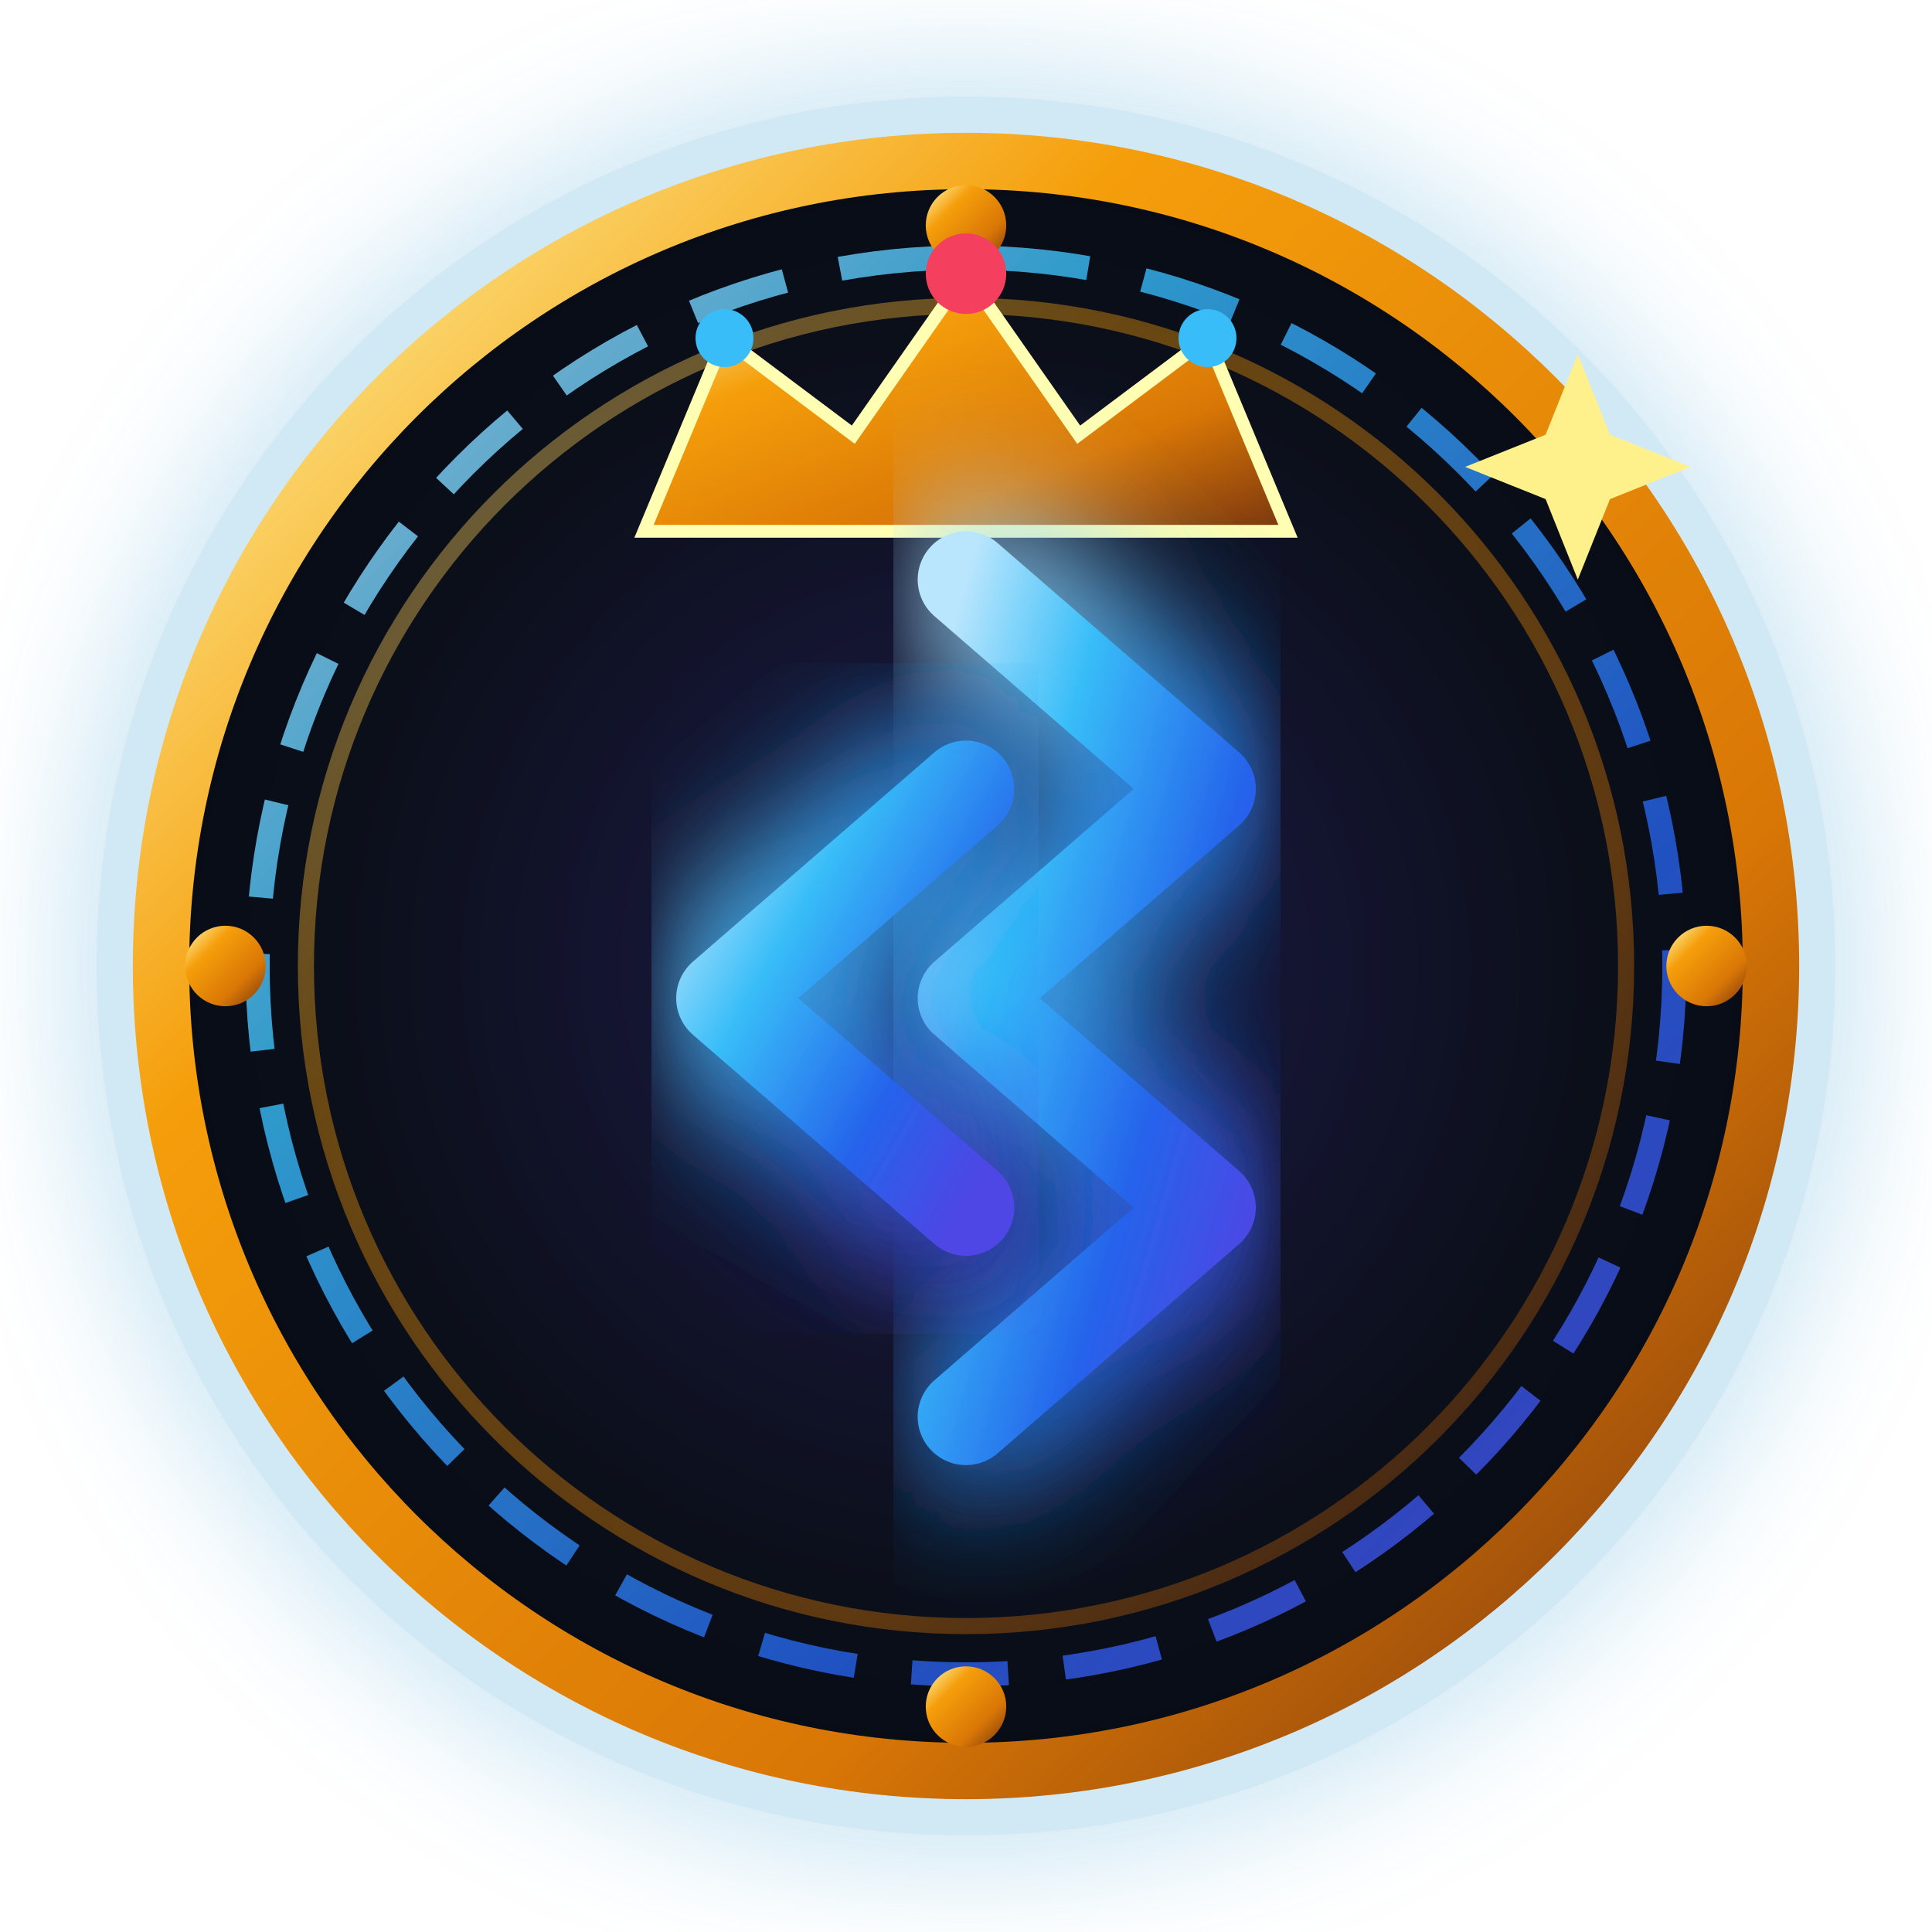
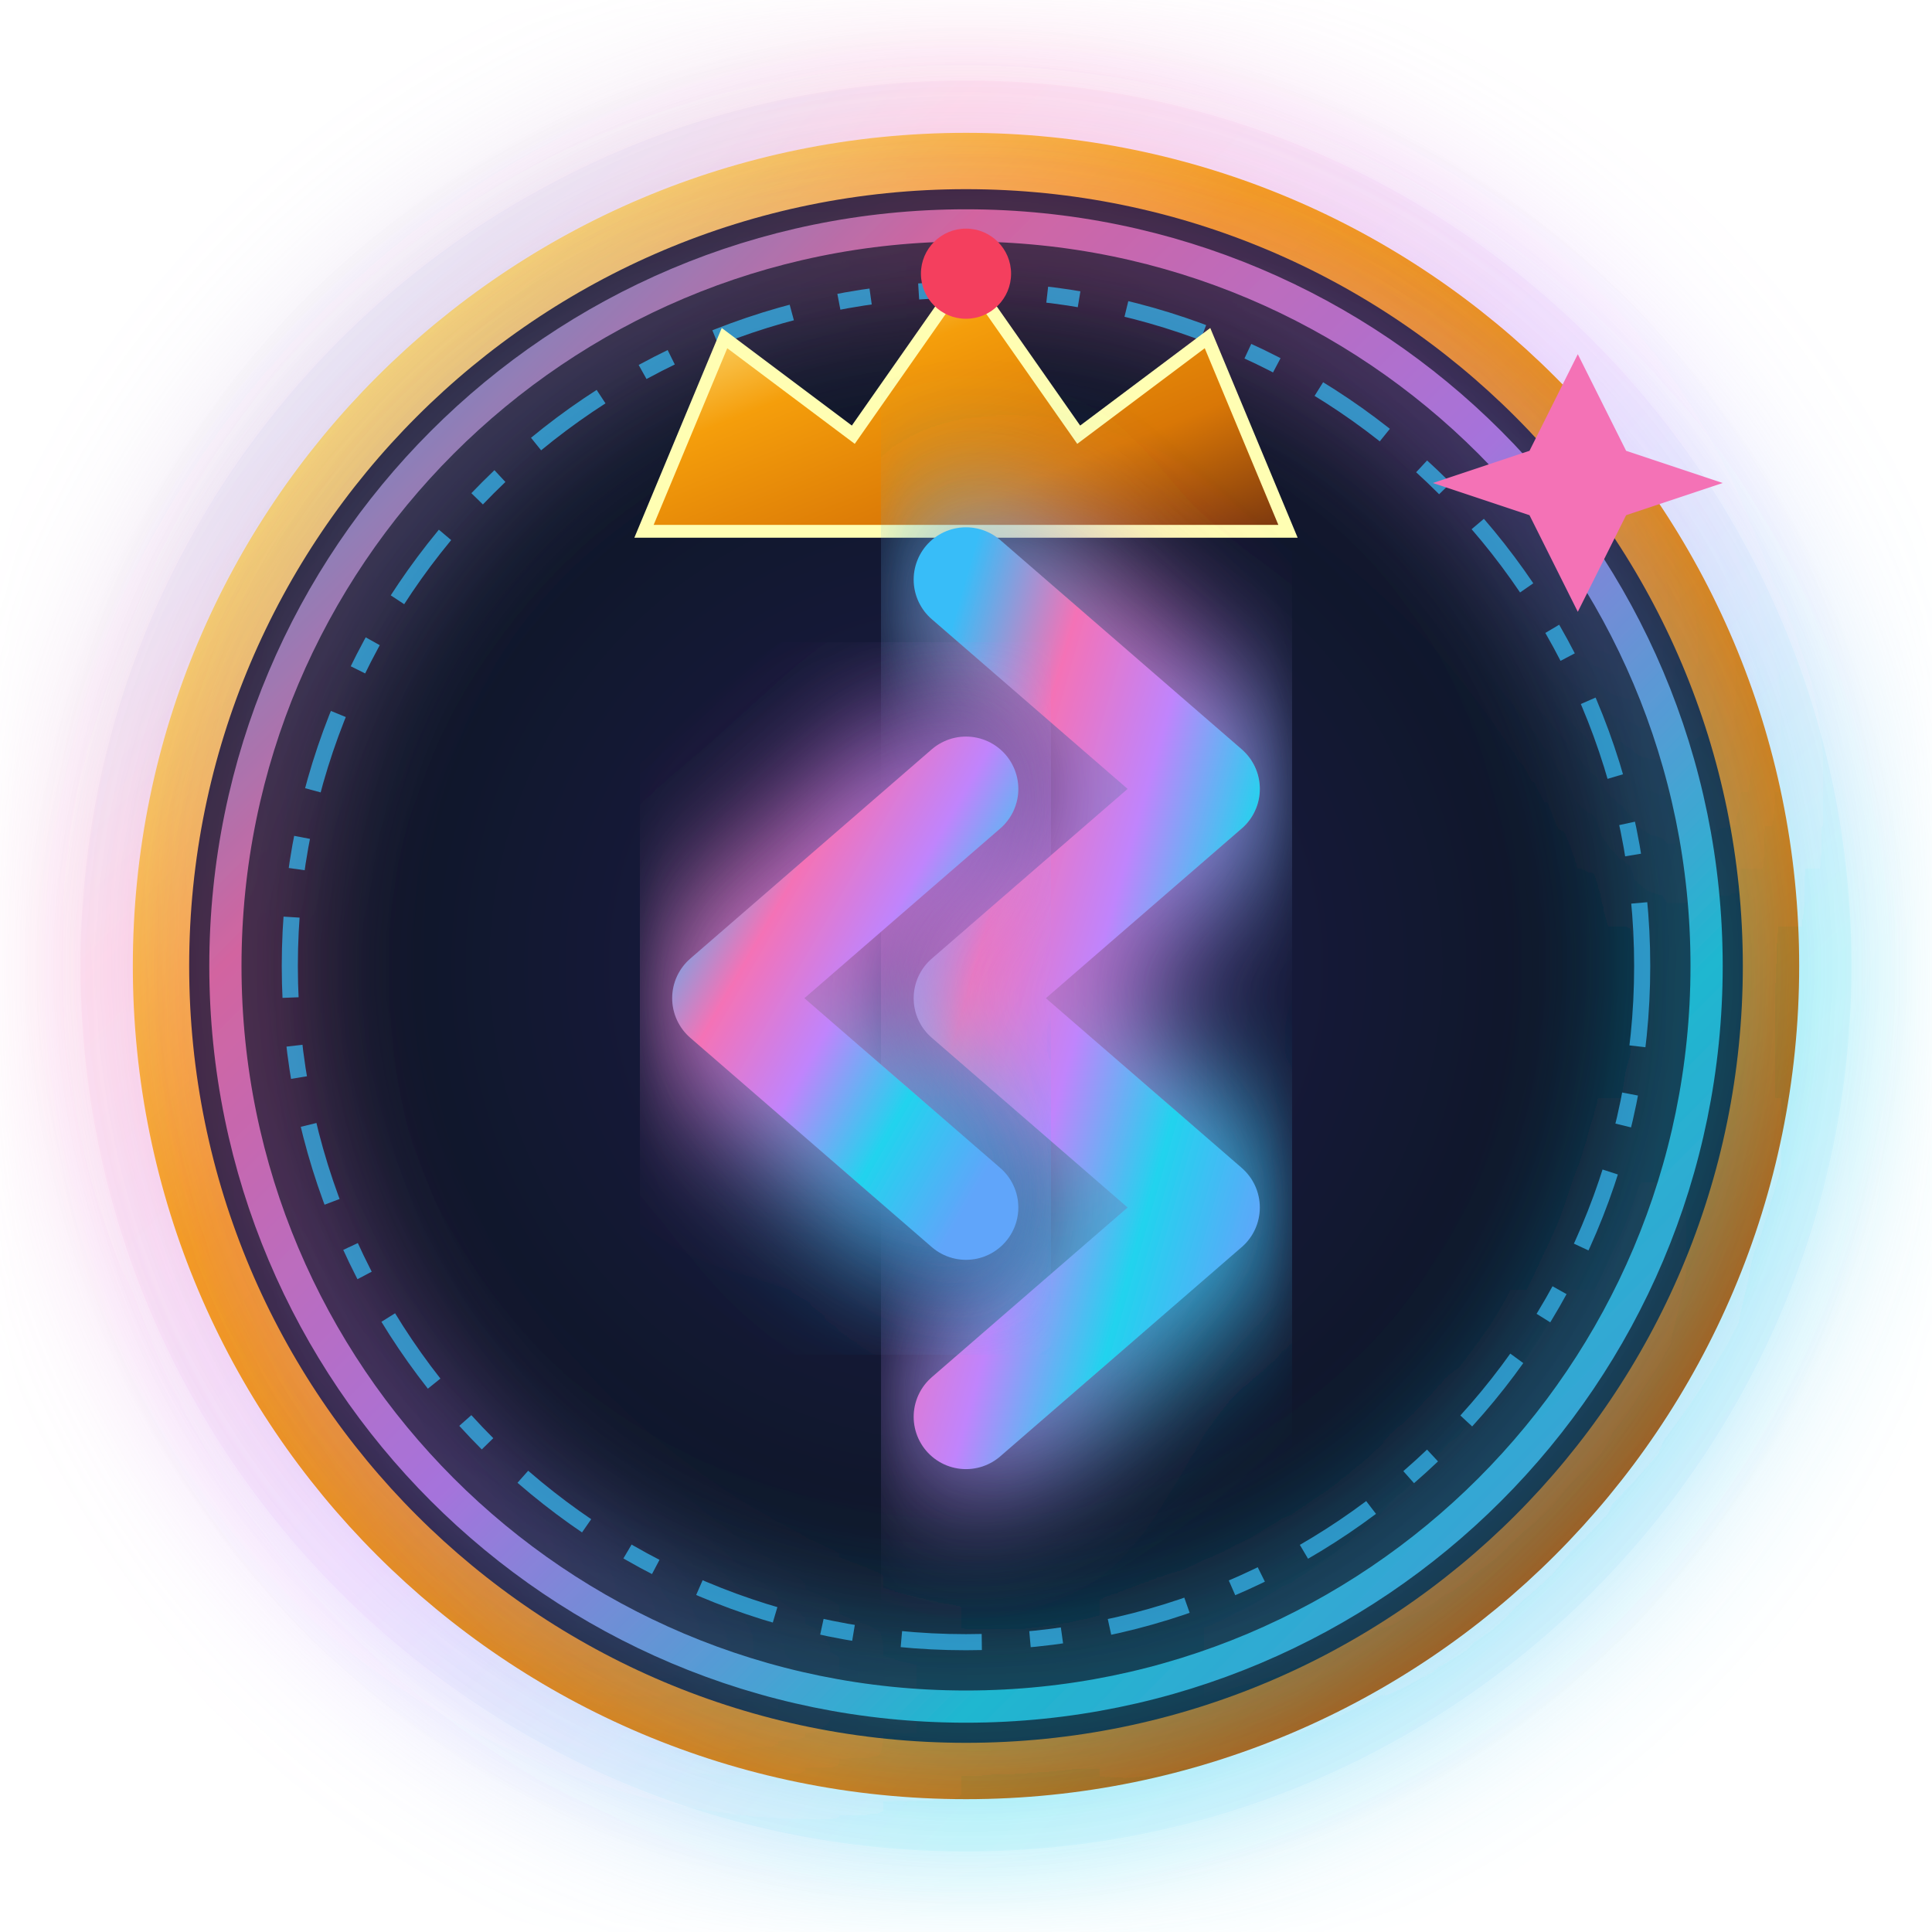
<svg xmlns="http://www.w3.org/2000/svg" viewBox="0 0 120 120" width="120" height="120">
  <defs>
-     <radialGradient id="vikingSpaceV1" cx="50%" cy="50%" r="65%">
+     <radialGradient id="holoSpaceV1" cx="50%" cy="50%" r="70%">
      <stop offset="0%" stop-color="#1e1b4b" />
-       <stop offset="60%" stop-color="#0b0f19" />
+       <stop offset="50%" stop-color="#0f172a" />
      <stop offset="100%" stop-color="#030712" />
    </radialGradient>
+     <linearGradient id="holoPrismV1" x1="0%" y1="0%" x2="100%" y2="100%">
+       <stop offset="0%" stop-color="#38bdf8" />
+       <stop offset="25%" stop-color="#f472b6" />
+       <stop offset="50%" stop-color="#c084fc" />
+       <stop offset="75%" stop-color="#22d3ee" />
+       <stop offset="100%" stop-color="#60a5fa" />
+     </linearGradient>
    <linearGradient id="goldRoyalV1" x1="0%" y1="0%" x2="100%" y2="100%">
      <stop offset="0%" stop-color="#fffeb3" />
-       <stop offset="30%" stop-color="#f59e0b" />
+       <stop offset="35%" stop-color="#f59e0b" />
      <stop offset="70%" stop-color="#d97706" />
      <stop offset="100%" stop-color="#78350f" />
    </linearGradient>
-     <linearGradient id="electricBlueV1" x1="0%" y1="0%" x2="100%" y2="100%">
-       <stop offset="0%" stop-color="#bae6fd" />
-       <stop offset="30%" stop-color="#38bdf8" />
-       <stop offset="70%" stop-color="#2563eb" />
-       <stop offset="100%" stop-color="#4f46e5" />
-     </linearGradient>
-     <filter id="superGlowV1" x="-30%" y="-30%" width="160%" height="160%">
+     <filter id="holoGlowV1" x="-35%" y="-35%" width="170%" height="170%">
      <feGaussianBlur stdDeviation="4.5" result="blur1" />
      <feGaussianBlur stdDeviation="1.5" result="blur2" />
      <feMerge>
        <feMergeNode in="blur1" />
        <feMergeNode in="blur2" />
        <feMergeNode in="SourceGraphic" />
      </feMerge>
    </filter>
  </defs>
-   <circle cx="60" cy="60" r="54" fill="#0284c7" opacity="0.18" filter="url(#superGlowV1)" />
-   <circle cx="60" cy="60" r="50" fill="url(#vikingSpaceV1)" stroke="url(#goldRoyalV1)" stroke-width="3.5" />
-   <circle cx="60" cy="60" r="44" fill="none" stroke="url(#electricBlueV1)" stroke-width="1.5" stroke-dasharray="6 3.5" opacity="0.8" />
-   <circle cx="60" cy="60" r="41" fill="none" stroke="url(#goldRoyalV1)" stroke-width="1" opacity="0.4" />
-   <circle cx="60" cy="14" r="2.5" fill="url(#goldRoyalV1)" />
-   <circle cx="60" cy="106" r="2.5" fill="url(#goldRoyalV1)" />
-   <circle cx="14" cy="60" r="2.5" fill="url(#goldRoyalV1)" />
-   <circle cx="106" cy="60" r="2.5" fill="url(#goldRoyalV1)" />
+   <circle cx="60" cy="60" r="55" fill="url(#holoPrismV1)" opacity="0.22" filter="url(#holoGlowV1)" />
+   <circle cx="60" cy="60" r="50" fill="url(#holoSpaceV1)" stroke="url(#goldRoyalV1)" stroke-width="3.5" />
+   <circle cx="60" cy="60" r="46" fill="none" stroke="url(#holoPrismV1)" stroke-width="2" opacity="0.85" filter="url(#holoGlowV1)" />
+   <circle cx="60" cy="60" r="42" fill="none" stroke="#38bdf8" stroke-width="1" stroke-dasharray="5 3 2 3" opacity="0.7" />
+   <line x1="20" y1="42" x2="100" y2="42" stroke="url(#holoPrismV1)" stroke-width="0.6" opacity="0.4" />
+   <line x1="16" y1="54" x2="104" y2="54" stroke="url(#holoPrismV1)" stroke-width="0.8" opacity="0.5" />
+   <line x1="16" y1="66" x2="104" y2="66" stroke="url(#holoPrismV1)" stroke-width="0.8" opacity="0.5" />
+   <line x1="20" y1="78" x2="100" y2="78" stroke="url(#holoPrismV1)" stroke-width="0.6" opacity="0.4" />
  <path d="M 40 33 L 45 21 L 53 27 L 60 17 L 67 27 L 75 21 L 80 33 Z" fill="url(#goldRoyalV1)" stroke="#fffeb3" stroke-width="0.8" />
-   <circle cx="60" cy="17" r="2.5" fill="#f43f5e" />
-   <circle cx="45" cy="21" r="1.8" fill="#38bdf8" />
-   <circle cx="75" cy="21" r="1.8" fill="#38bdf8" />
-   <path d="M 60 36 L 60 88" stroke="url(#electricBlueV1)" stroke-width="6" stroke-linecap="round" filter="url(#superGlowV1)" />
-   <path d="M 60 36 L 75 49 L 60 62 L 75 75 L 60 88" stroke="url(#electricBlueV1)" stroke-width="6" stroke-linecap="round" stroke-linejoin="round" fill="none" filter="url(#superGlowV1)" />
-   <path d="M 60 49 L 45 62 M 60 75 L 45 62" stroke="url(#electricBlueV1)" stroke-width="6" stroke-linecap="round" filter="url(#superGlowV1)" />
-   <path d="M 98 22 L 100 27 L 105 29 L 100 31 L 98 36 L 96 31 L 91 29 L 96 27 Z" fill="#fef08a" />
+   <circle cx="60" cy="17" r="2.8" fill="#f43f5e" />
+   <path d="M 60 36 L 60 88" stroke="url(#holoPrismV1)" stroke-width="6.5" stroke-linecap="round" filter="url(#holoGlowV1)" />
+   <path d="M 60 36 L 75 49 L 60 62 L 75 75 L 60 88" stroke="url(#holoPrismV1)" stroke-width="6.5" stroke-linecap="round" stroke-linejoin="round" fill="none" filter="url(#holoGlowV1)" />
+   <path d="M 60 49 L 45 62 M 60 75 L 45 62" stroke="url(#holoPrismV1)" stroke-width="6.5" stroke-linecap="round" filter="url(#holoGlowV1)" />
+   <path d="M 98 22 L 101 28 L 107 30 L 101 32 L 98 38 L 95 32 L 89 30 L 95 28 Z" fill="#f472b6" />
</svg>
